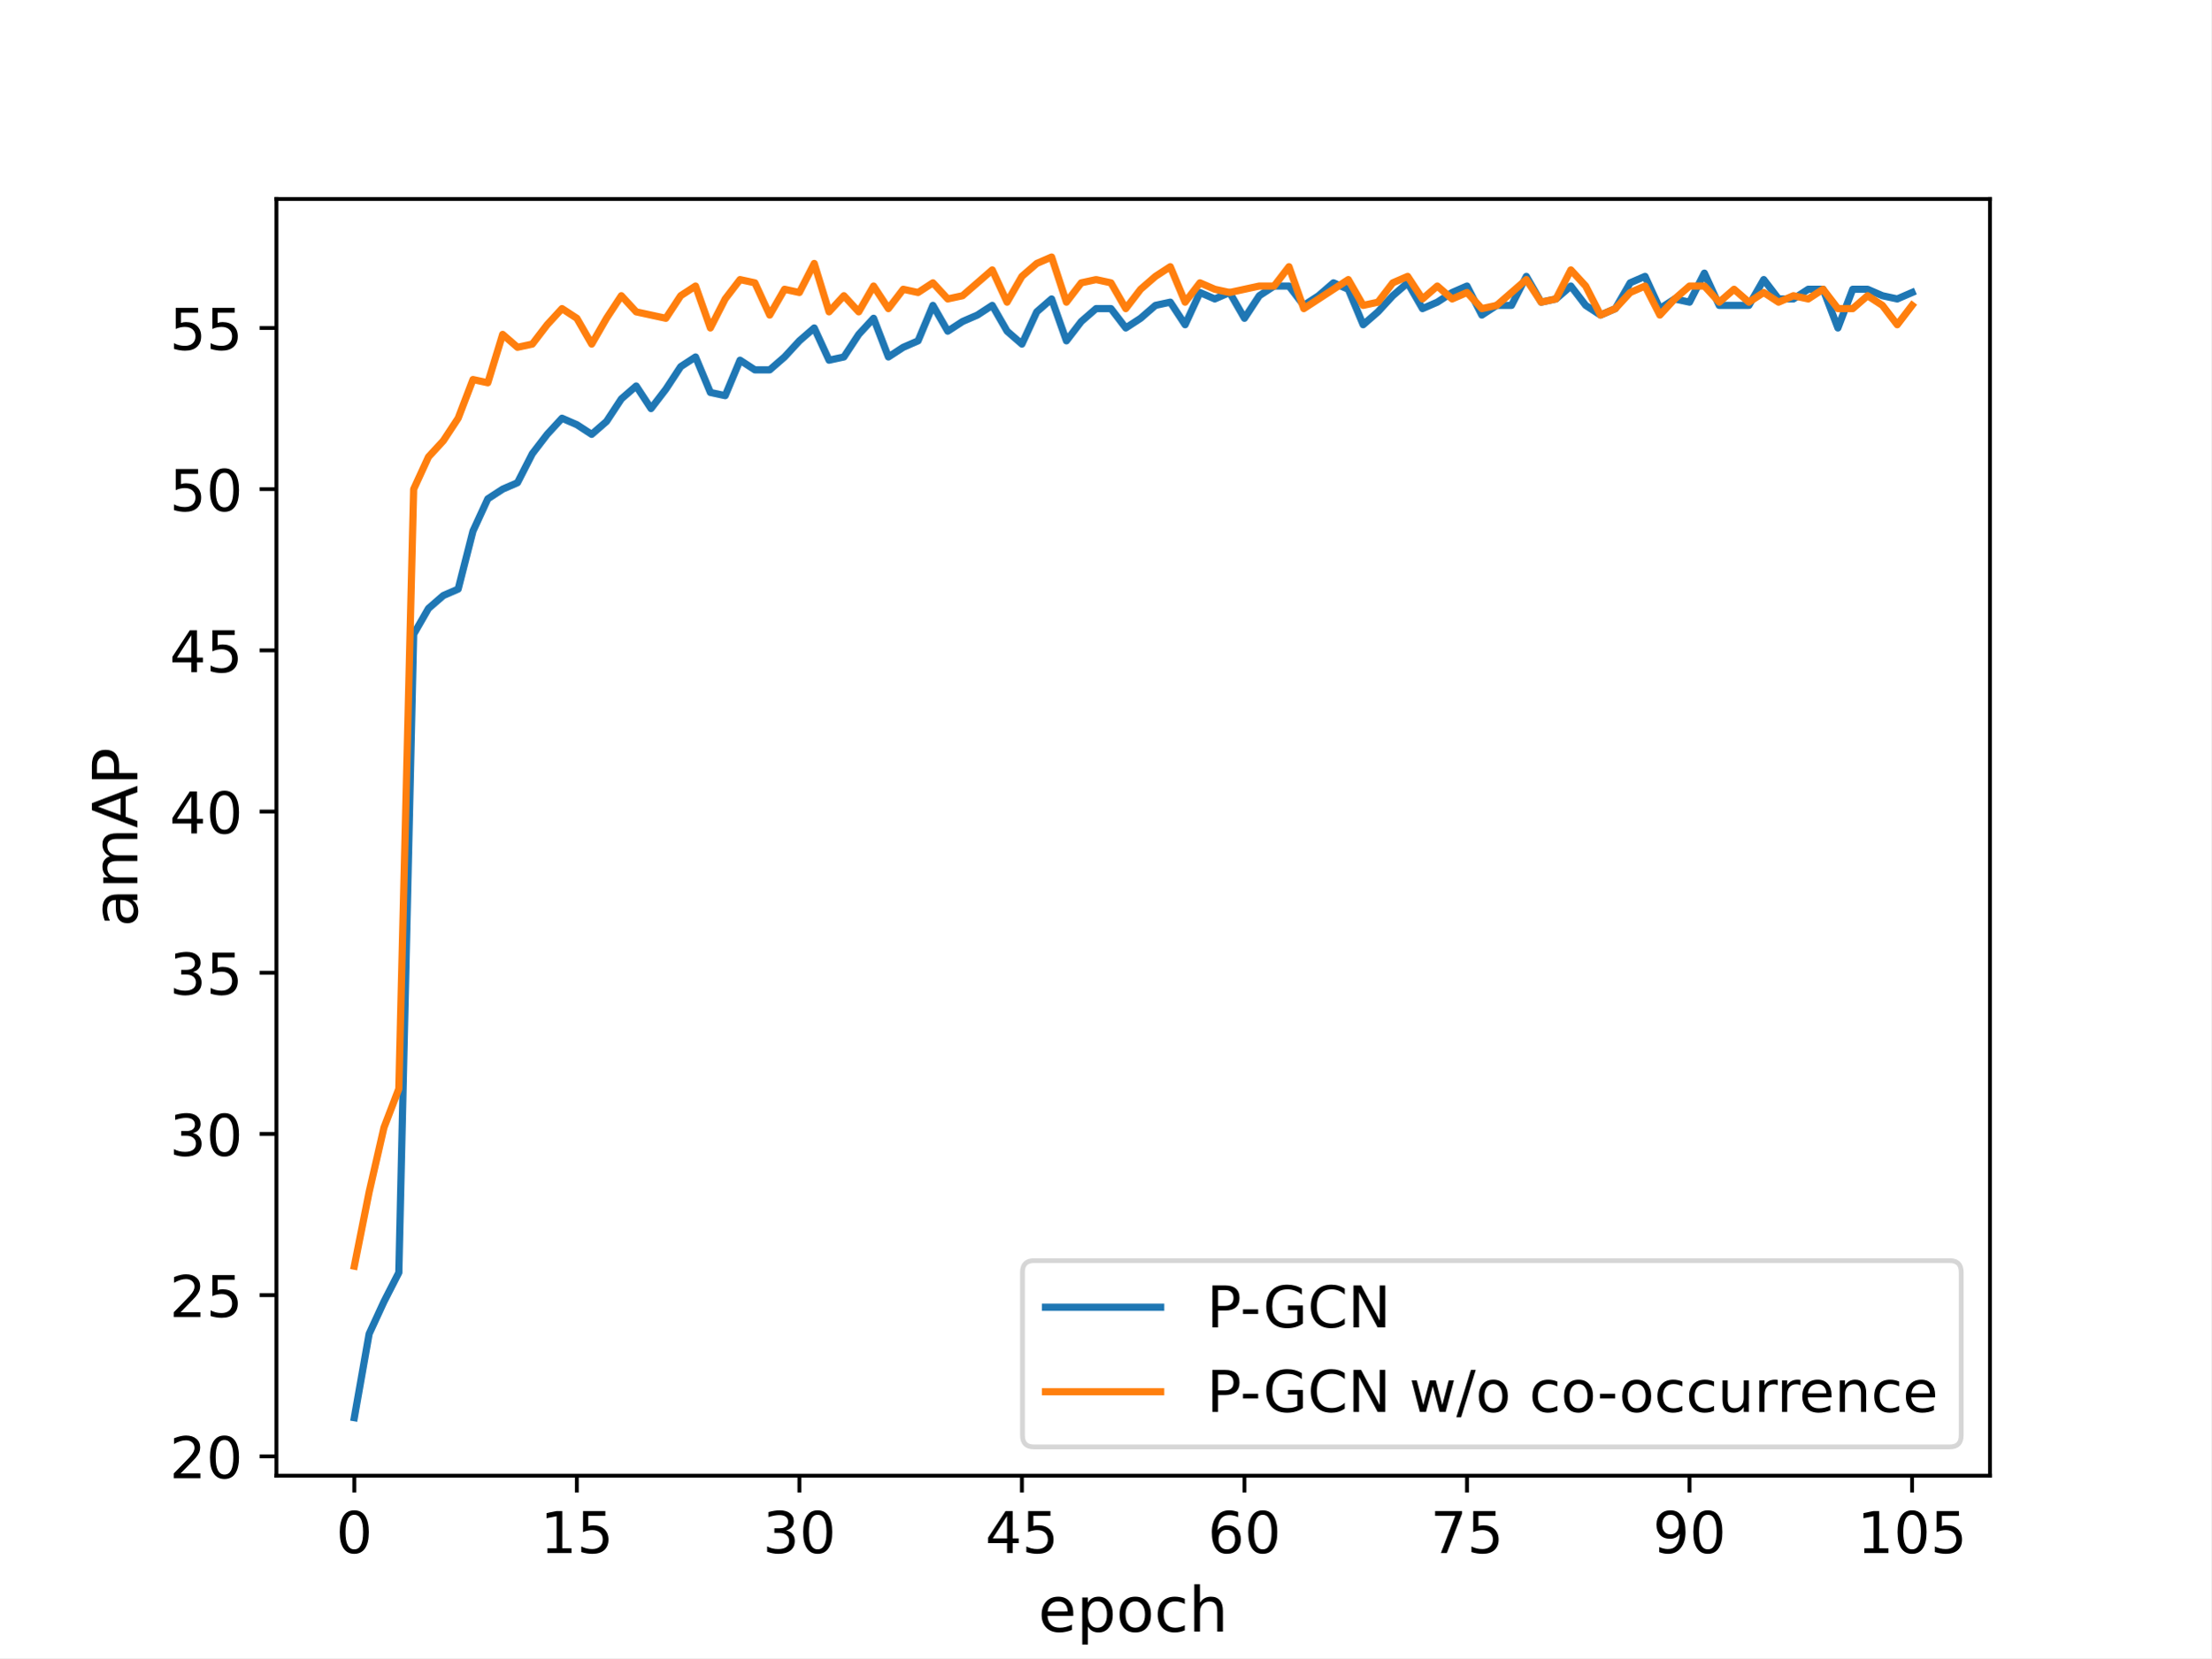
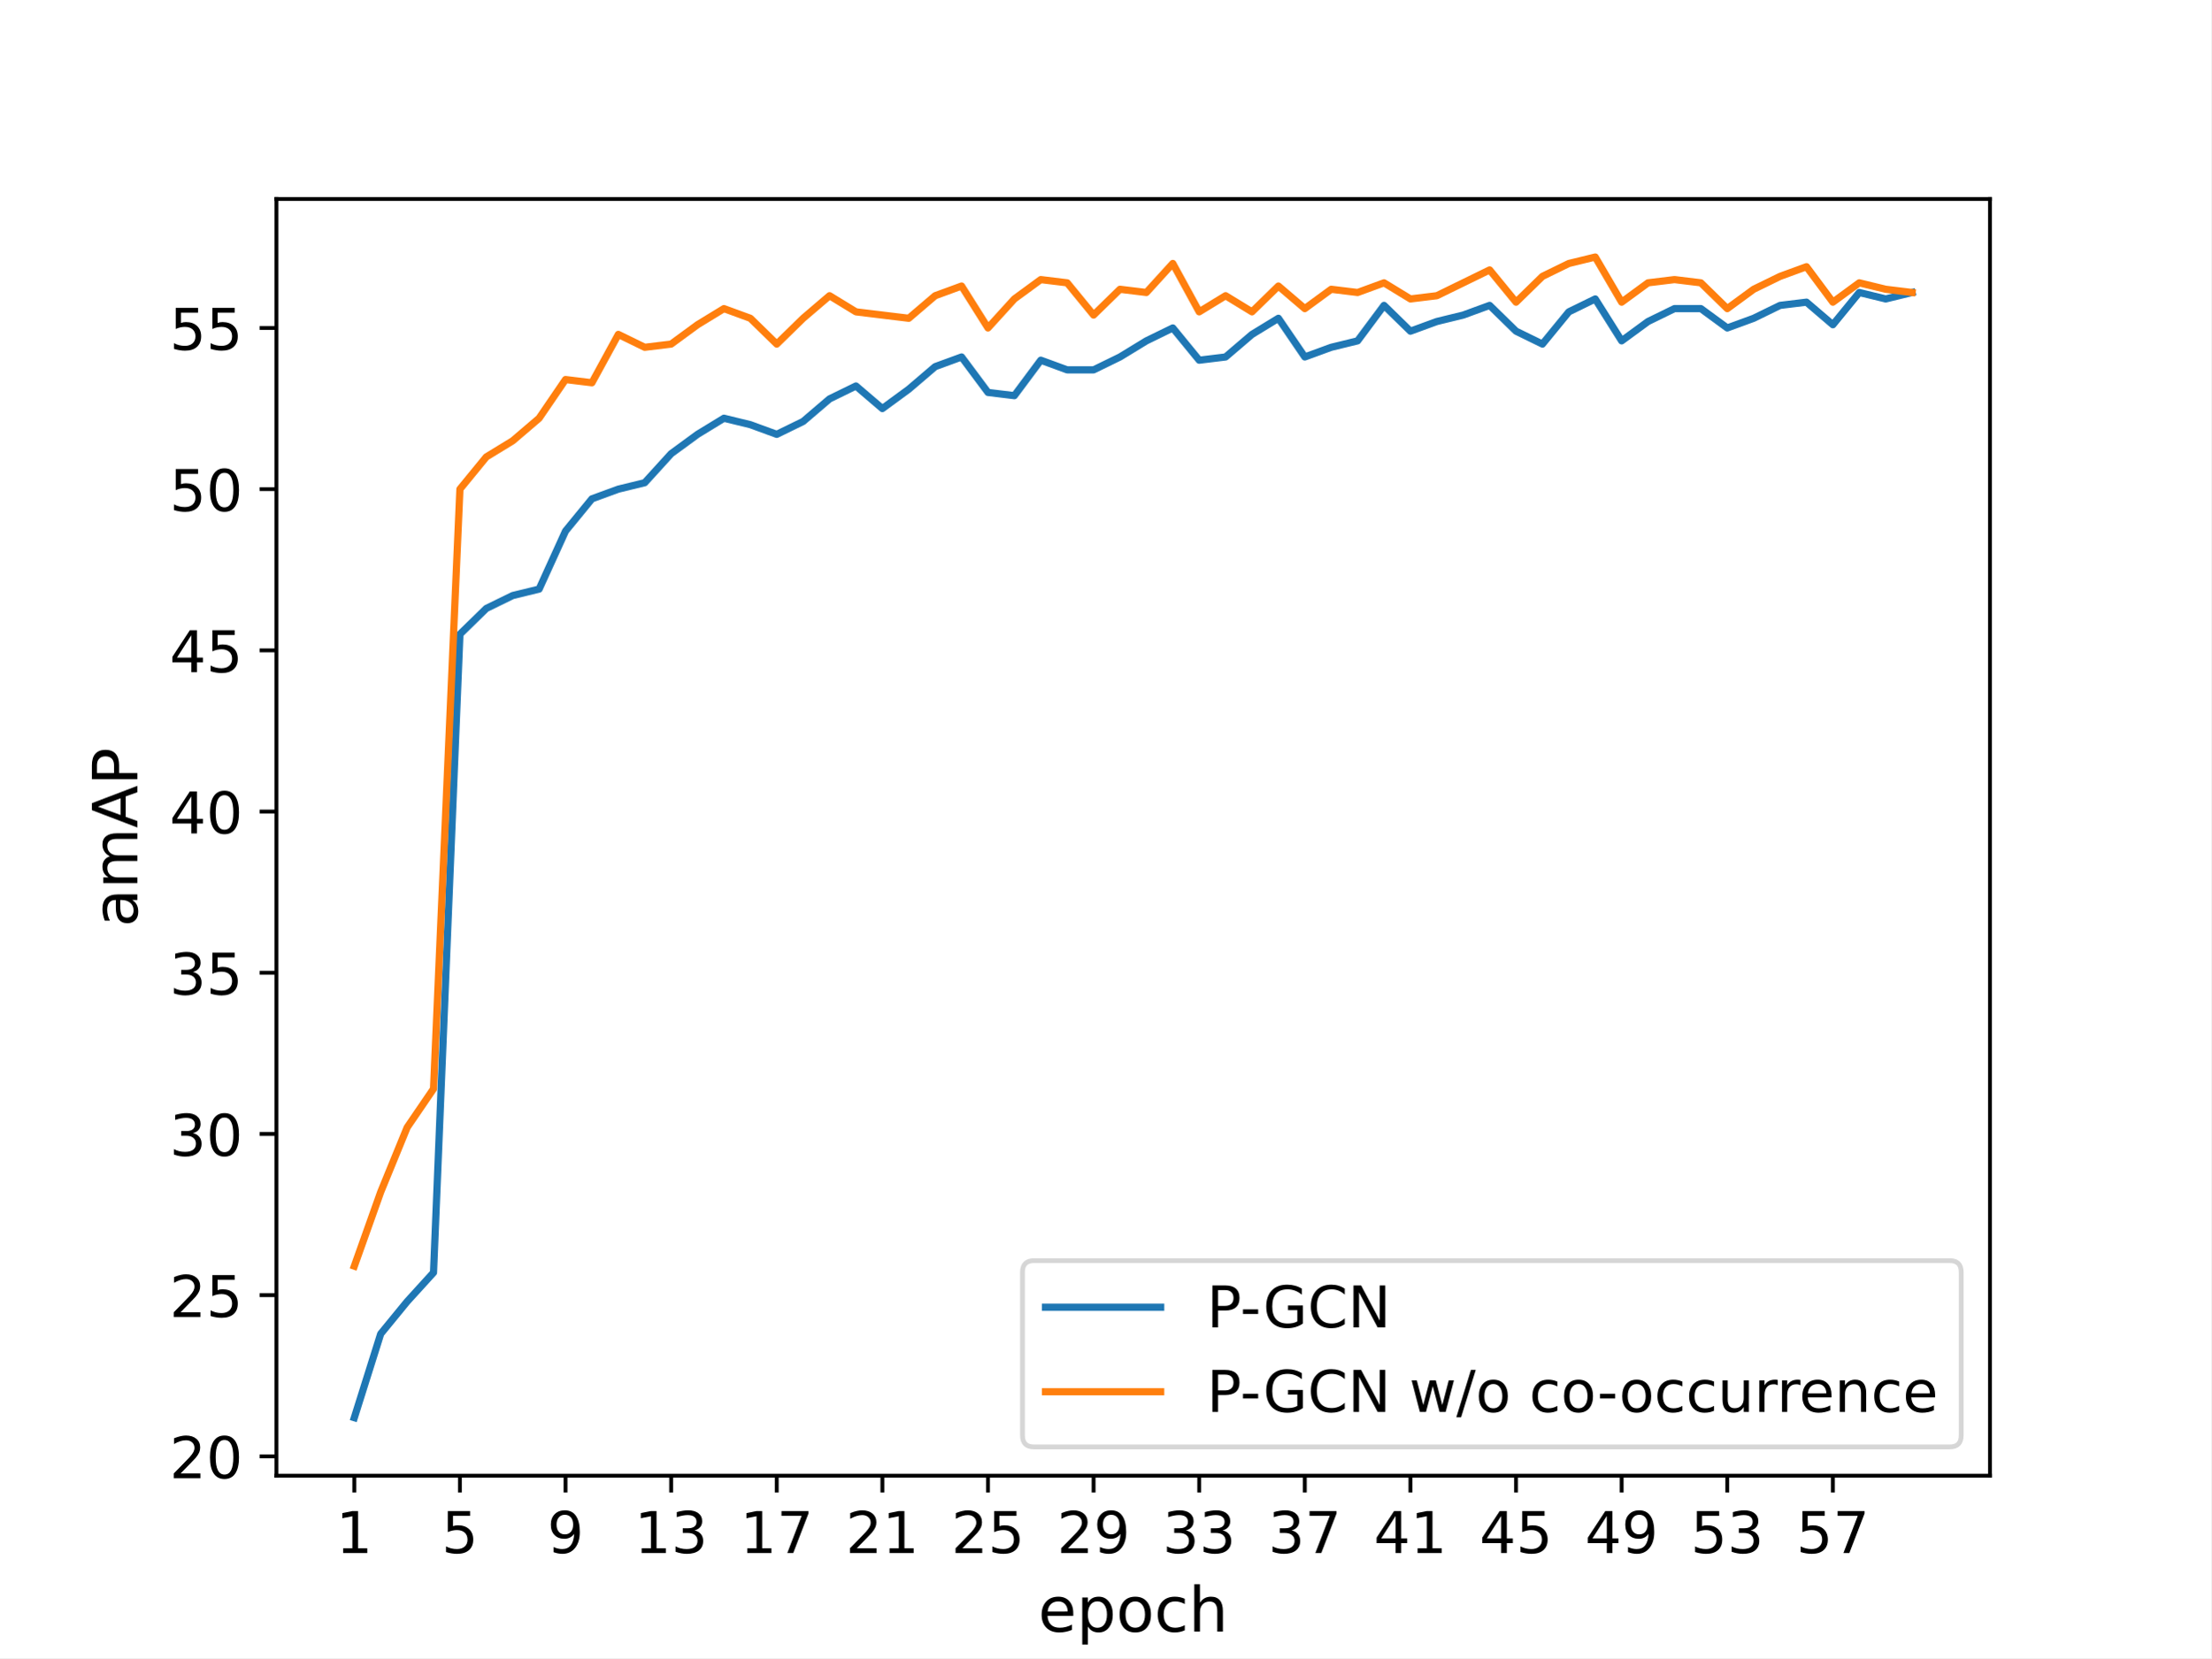
<svg xmlns="http://www.w3.org/2000/svg" xmlns:xlink="http://www.w3.org/1999/xlink" width="460.8pt" height="345.6pt" viewBox="0 0 460.8 345.6" version="1.1">
  <defs>
    <style type="text/css">*{stroke-linejoin: round; stroke-linecap: butt}</style>
  </defs>
  <g id="figure_1">
    <g id="patch_1">
      <path d="M 0 345.6  L 460.8 345.6  L 460.8 0  L 0 0  z " style="fill: #ffffff" />
    </g>
    <g id="axes_1">
      <g id="patch_2">
        <path d="M 57.6 307.584  L 414.72 307.584  L 414.72 41.472  L 57.6 41.472  z " style="fill: #ffffff" />
      </g>
      <g id="matplotlib.axis_1">
        <g id="xtick_1">
          <g id="line2d_1">
            <defs>
-               <path id="m35ed9edb9d" d="M 0 0  L 0 3.5  " style="stroke: #000000; stroke-width: 0.8" />
-             </defs>
-             <g>
-               <use xlink:href="#m35ed9edb9d" x="73.833" y="307.584" style="stroke: #000000; stroke-width: 0.8" />
+               <path id="m3842c074ff" d="M 0 0  L 0 3.5  " style="stroke: #000000; stroke-width: 0.8" />
+             </defs>
+             <g>
+               <use xlink:href="#m3842c074ff" x="73.833" y="307.584" style="stroke: #000000; stroke-width: 0.8" />
            </g>
          </g>
          <g id="text_1">
            <g transform="translate(70.01523 323.7021) scale(0.12 -0.12)">
              <defs>
-                 <path id="DejaVuSans-30" d="M 2034 4250  Q 1547 4250 1301 3770  Q 1056 3291 1056 2328  Q 1056 1369 1301 889  Q 1547 409 2034 409  Q 2525 409 2770 889  Q 3016 1369 3016 2328  Q 3016 3291 2770 3770  Q 2525 4250 2034 4250  z M 2034 4750  Q 2819 4750 3233 4129  Q 3647 3509 3647 2328  Q 3647 1150 3233 529  Q 2819 -91 2034 -91  Q 1250 -91 836 529  Q 422 1150 422 2328  Q 422 3509 836 4129  Q 1250 4750 2034 4750  z " transform="scale(0.015625)" />
-               </defs>
-               <use xlink:href="#DejaVuSans-30" />
+                 <path id="DejaVuSans-31" d="M 794 531  L 1825 531  L 1825 4091  L 703 3866  L 703 4441  L 1819 4666  L 2450 4666  L 2450 531  L 3481 531  L 3481 0  L 794 0  L 794 531  z " transform="scale(0.015625)" />
+               </defs>
+               <use xlink:href="#DejaVuSans-31" />
            </g>
          </g>
        </g>
        <g id="xtick_2">
          <g id="line2d_2">
            <g>
-               <use xlink:href="#m35ed9edb9d" x="120.212" y="307.584" style="stroke: #000000; stroke-width: 0.8" />
+               <use xlink:href="#m3842c074ff" x="95.843" y="307.584" style="stroke: #000000; stroke-width: 0.8" />
            </g>
          </g>
          <g id="text_2">
-             <g transform="translate(112.5769 323.7021) scale(0.12 -0.12)">
-               <defs>
-                 <path id="DejaVuSans-31" d="M 794 531  L 1825 531  L 1825 4091  L 703 3866  L 703 4441  L 1819 4666  L 2450 4666  L 2450 531  L 3481 531  L 3481 0  L 794 0  L 794 531  z " transform="scale(0.015625)" />
+             <g transform="translate(92.02571 323.7021) scale(0.12 -0.12)">
+               <defs>
                <path id="DejaVuSans-35" d="M 691 4666  L 3169 4666  L 3169 4134  L 1269 4134  L 1269 2991  Q 1406 3038 1543 3061  Q 1681 3084 1819 3084  Q 2600 3084 3056 2656  Q 3513 2228 3513 1497  Q 3513 744 3044 326  Q 2575 -91 1722 -91  Q 1428 -91 1123 -41  Q 819 9 494 109  L 494 744  Q 775 591 1075 516  Q 1375 441 1709 441  Q 2250 441 2565 725  Q 2881 1009 2881 1497  Q 2881 1984 2565 2268  Q 2250 2553 1709 2553  Q 1456 2553 1204 2497  Q 953 2441 691 2322  L 691 4666  z " transform="scale(0.015625)" />
              </defs>
-               <use xlink:href="#DejaVuSans-31" />
-               <use xlink:href="#DejaVuSans-35" x="63.623" />
+               <use xlink:href="#DejaVuSans-35" />
            </g>
          </g>
        </g>
        <g id="xtick_3">
          <g id="line2d_3">
            <g>
-               <use xlink:href="#m35ed9edb9d" x="166.591" y="307.584" style="stroke: #000000; stroke-width: 0.8" />
+               <use xlink:href="#m3842c074ff" x="117.854" y="307.584" style="stroke: #000000; stroke-width: 0.8" />
            </g>
          </g>
          <g id="text_3">
-             <g transform="translate(158.9562 323.7021) scale(0.12 -0.12)">
-               <defs>
-                 <path id="DejaVuSans-33" d="M 2597 2516  Q 3050 2419 3304 2112  Q 3559 1806 3559 1356  Q 3559 666 3084 287  Q 2609 -91 1734 -91  Q 1441 -91 1130 -33  Q 819 25 488 141  L 488 750  Q 750 597 1062 519  Q 1375 441 1716 441  Q 2309 441 2620 675  Q 2931 909 2931 1356  Q 2931 1769 2642 2001  Q 2353 2234 1838 2234  L 1294 2234  L 1294 2753  L 1863 2753  Q 2328 2753 2575 2939  Q 2822 3125 2822 3475  Q 2822 3834 2567 4026  Q 2313 4219 1838 4219  Q 1578 4219 1281 4162  Q 984 4106 628 3988  L 628 4550  Q 988 4650 1302 4700  Q 1616 4750 1894 4750  Q 2613 4750 3031 4423  Q 3450 4097 3450 3541  Q 3450 3153 3228 2886  Q 3006 2619 2597 2516  z " transform="scale(0.015625)" />
-               </defs>
-               <use xlink:href="#DejaVuSans-33" />
-               <use xlink:href="#DejaVuSans-30" x="63.623" />
+             <g transform="translate(114.0362 323.7021) scale(0.12 -0.12)">
+               <defs>
+                 <path id="DejaVuSans-39" d="M 703 97  L 703 672  Q 941 559 1184 500  Q 1428 441 1663 441  Q 2288 441 2617 861  Q 2947 1281 2994 2138  Q 2813 1869 2534 1725  Q 2256 1581 1919 1581  Q 1219 1581 811 2004  Q 403 2428 403 3163  Q 403 3881 828 4315  Q 1253 4750 1959 4750  Q 2769 4750 3195 4129  Q 3622 3509 3622 2328  Q 3622 1225 3098 567  Q 2575 -91 1691 -91  Q 1453 -91 1209 -44  Q 966 3 703 97  z M 1959 2075  Q 2384 2075 2632 2365  Q 2881 2656 2881 3163  Q 2881 3666 2632 3958  Q 2384 4250 1959 4250  Q 1534 4250 1286 3958  Q 1038 3666 1038 3163  Q 1038 2656 1286 2365  Q 1534 2075 1959 2075  z " transform="scale(0.015625)" />
+               </defs>
+               <use xlink:href="#DejaVuSans-39" />
            </g>
          </g>
        </g>
        <g id="xtick_4">
          <g id="line2d_4">
            <g>
-               <use xlink:href="#m35ed9edb9d" x="212.97" y="307.584" style="stroke: #000000; stroke-width: 0.8" />
+               <use xlink:href="#m3842c074ff" x="139.864" y="307.584" style="stroke: #000000; stroke-width: 0.8" />
            </g>
          </g>
          <g id="text_4">
-             <g transform="translate(205.3354 323.7021) scale(0.12 -0.12)">
-               <defs>
-                 <path id="DejaVuSans-34" d="M 2419 4116  L 825 1625  L 2419 1625  L 2419 4116  z M 2253 4666  L 3047 4666  L 3047 1625  L 3713 1625  L 3713 1100  L 3047 1100  L 3047 0  L 2419 0  L 2419 1100  L 313 1100  L 313 1709  L 2253 4666  z " transform="scale(0.015625)" />
-               </defs>
-               <use xlink:href="#DejaVuSans-34" />
-               <use xlink:href="#DejaVuSans-35" x="63.623" />
+             <g transform="translate(132.2292 323.7021) scale(0.12 -0.12)">
+               <defs>
+                 <path id="DejaVuSans-33" d="M 2597 2516  Q 3050 2419 3304 2112  Q 3559 1806 3559 1356  Q 3559 666 3084 287  Q 2609 -91 1734 -91  Q 1441 -91 1130 -33  Q 819 25 488 141  L 488 750  Q 750 597 1062 519  Q 1375 441 1716 441  Q 2309 441 2620 675  Q 2931 909 2931 1356  Q 2931 1769 2642 2001  Q 2353 2234 1838 2234  L 1294 2234  L 1294 2753  L 1863 2753  Q 2328 2753 2575 2939  Q 2822 3125 2822 3475  Q 2822 3834 2567 4026  Q 2313 4219 1838 4219  Q 1578 4219 1281 4162  Q 984 4106 628 3988  L 628 4550  Q 988 4650 1302 4700  Q 1616 4750 1894 4750  Q 2613 4750 3031 4423  Q 3450 4097 3450 3541  Q 3450 3153 3228 2886  Q 3006 2619 2597 2516  z " transform="scale(0.015625)" />
+               </defs>
+               <use xlink:href="#DejaVuSans-31" />
+               <use xlink:href="#DejaVuSans-33" x="63.623" />
            </g>
          </g>
        </g>
        <g id="xtick_5">
          <g id="line2d_5">
            <g>
-               <use xlink:href="#m35ed9edb9d" x="259.35" y="307.584" style="stroke: #000000; stroke-width: 0.8" />
+               <use xlink:href="#m3842c074ff" x="161.875" y="307.584" style="stroke: #000000; stroke-width: 0.8" />
            </g>
          </g>
          <g id="text_5">
-             <g transform="translate(251.7146 323.7021) scale(0.12 -0.12)">
-               <defs>
-                 <path id="DejaVuSans-36" d="M 2113 2584  Q 1688 2584 1439 2293  Q 1191 2003 1191 1497  Q 1191 994 1439 701  Q 1688 409 2113 409  Q 2538 409 2786 701  Q 3034 994 3034 1497  Q 3034 2003 2786 2293  Q 2538 2584 2113 2584  z M 3366 4563  L 3366 3988  Q 3128 4100 2886 4159  Q 2644 4219 2406 4219  Q 1781 4219 1451 3797  Q 1122 3375 1075 2522  Q 1259 2794 1537 2939  Q 1816 3084 2150 3084  Q 2853 3084 3261 2657  Q 3669 2231 3669 1497  Q 3669 778 3244 343  Q 2819 -91 2113 -91  Q 1303 -91 875 529  Q 447 1150 447 2328  Q 447 3434 972 4092  Q 1497 4750 2381 4750  Q 2619 4750 2861 4703  Q 3103 4656 3366 4563  z " transform="scale(0.015625)" />
-               </defs>
-               <use xlink:href="#DejaVuSans-36" />
-               <use xlink:href="#DejaVuSans-30" x="63.623" />
+             <g transform="translate(154.2396 323.7021) scale(0.12 -0.12)">
+               <defs>
+                 <path id="DejaVuSans-37" d="M 525 4666  L 3525 4666  L 3525 4397  L 1831 0  L 1172 0  L 2766 4134  L 525 4134  L 525 4666  z " transform="scale(0.015625)" />
+               </defs>
+               <use xlink:href="#DejaVuSans-31" />
+               <use xlink:href="#DejaVuSans-37" x="63.623" />
            </g>
          </g>
        </g>
        <g id="xtick_6">
          <g id="line2d_6">
            <g>
-               <use xlink:href="#m35ed9edb9d" x="305.729" y="307.584" style="stroke: #000000; stroke-width: 0.8" />
+               <use xlink:href="#m3842c074ff" x="183.885" y="307.584" style="stroke: #000000; stroke-width: 0.8" />
            </g>
          </g>
          <g id="text_6">
-             <g transform="translate(298.0938 323.7021) scale(0.12 -0.12)">
-               <defs>
-                 <path id="DejaVuSans-37" d="M 525 4666  L 3525 4666  L 3525 4397  L 1831 0  L 1172 0  L 2766 4134  L 525 4134  L 525 4666  z " transform="scale(0.015625)" />
-               </defs>
-               <use xlink:href="#DejaVuSans-37" />
-               <use xlink:href="#DejaVuSans-35" x="63.623" />
+             <g transform="translate(176.2501 323.7021) scale(0.12 -0.12)">
+               <defs>
+                 <path id="DejaVuSans-32" d="M 1228 531  L 3431 531  L 3431 0  L 469 0  L 469 531  Q 828 903 1448 1529  Q 2069 2156 2228 2338  Q 2531 2678 2651 2914  Q 2772 3150 2772 3378  Q 2772 3750 2511 3984  Q 2250 4219 1831 4219  Q 1534 4219 1204 4116  Q 875 4013 500 3803  L 500 4441  Q 881 4594 1212 4672  Q 1544 4750 1819 4750  Q 2544 4750 2975 4387  Q 3406 4025 3406 3419  Q 3406 3131 3298 2873  Q 3191 2616 2906 2266  Q 2828 2175 2409 1742  Q 1991 1309 1228 531  z " transform="scale(0.015625)" />
+               </defs>
+               <use xlink:href="#DejaVuSans-32" />
+               <use xlink:href="#DejaVuSans-31" x="63.623" />
            </g>
          </g>
        </g>
        <g id="xtick_7">
          <g id="line2d_7">
            <g>
-               <use xlink:href="#m35ed9edb9d" x="352.108" y="307.584" style="stroke: #000000; stroke-width: 0.8" />
+               <use xlink:href="#m3842c074ff" x="205.896" y="307.584" style="stroke: #000000; stroke-width: 0.8" />
            </g>
          </g>
          <g id="text_7">
-             <g transform="translate(344.4731 323.7021) scale(0.12 -0.12)">
-               <defs>
-                 <path id="DejaVuSans-39" d="M 703 97  L 703 672  Q 941 559 1184 500  Q 1428 441 1663 441  Q 2288 441 2617 861  Q 2947 1281 2994 2138  Q 2813 1869 2534 1725  Q 2256 1581 1919 1581  Q 1219 1581 811 2004  Q 403 2428 403 3163  Q 403 3881 828 4315  Q 1253 4750 1959 4750  Q 2769 4750 3195 4129  Q 3622 3509 3622 2328  Q 3622 1225 3098 567  Q 2575 -91 1691 -91  Q 1453 -91 1209 -44  Q 966 3 703 97  z M 1959 2075  Q 2384 2075 2632 2365  Q 2881 2656 2881 3163  Q 2881 3666 2632 3958  Q 2384 4250 1959 4250  Q 1534 4250 1286 3958  Q 1038 3666 1038 3163  Q 1038 2656 1286 2365  Q 1534 2075 1959 2075  z " transform="scale(0.015625)" />
-               </defs>
-               <use xlink:href="#DejaVuSans-39" />
-               <use xlink:href="#DejaVuSans-30" x="63.623" />
+             <g transform="translate(198.2606 323.7021) scale(0.12 -0.12)">
+               <use xlink:href="#DejaVuSans-32" />
+               <use xlink:href="#DejaVuSans-35" x="63.623" />
            </g>
          </g>
        </g>
        <g id="xtick_8">
          <g id="line2d_8">
            <g>
-               <use xlink:href="#m35ed9edb9d" x="398.487" y="307.584" style="stroke: #000000; stroke-width: 0.8" />
+               <use xlink:href="#m3842c074ff" x="227.906" y="307.584" style="stroke: #000000; stroke-width: 0.8" />
            </g>
          </g>
          <g id="text_8">
-             <g transform="translate(387.0348 323.7021) scale(0.12 -0.12)">
-               <use xlink:href="#DejaVuSans-31" />
-               <use xlink:href="#DejaVuSans-30" x="63.623" />
-               <use xlink:href="#DejaVuSans-35" x="127.246" />
-             </g>
-           </g>
-         </g>
-         <g id="text_9">
+             <g transform="translate(220.2711 323.7021) scale(0.12 -0.12)">
+               <use xlink:href="#DejaVuSans-32" />
+               <use xlink:href="#DejaVuSans-39" x="63.623" />
+             </g>
+           </g>
+         </g>
+         <g id="xtick_9">
+           <g id="line2d_9">
+             <g>
+               <use xlink:href="#m3842c074ff" x="249.917" y="307.584" style="stroke: #000000; stroke-width: 0.8" />
+             </g>
+           </g>
+           <g id="text_9">
+             <g transform="translate(242.2815 323.7021) scale(0.12 -0.12)">
+               <use xlink:href="#DejaVuSans-33" />
+               <use xlink:href="#DejaVuSans-33" x="63.623" />
+             </g>
+           </g>
+         </g>
+         <g id="xtick_10">
+           <g id="line2d_10">
+             <g>
+               <use xlink:href="#m3842c074ff" x="271.927" y="307.584" style="stroke: #000000; stroke-width: 0.8" />
+             </g>
+           </g>
+           <g id="text_10">
+             <g transform="translate(264.292 323.7021) scale(0.12 -0.12)">
+               <use xlink:href="#DejaVuSans-33" />
+               <use xlink:href="#DejaVuSans-37" x="63.623" />
+             </g>
+           </g>
+         </g>
+         <g id="xtick_11">
+           <g id="line2d_11">
+             <g>
+               <use xlink:href="#m3842c074ff" x="293.938" y="307.584" style="stroke: #000000; stroke-width: 0.8" />
+             </g>
+           </g>
+           <g id="text_11">
+             <g transform="translate(286.3025 323.7021) scale(0.12 -0.12)">
+               <defs>
+                 <path id="DejaVuSans-34" d="M 2419 4116  L 825 1625  L 2419 1625  L 2419 4116  z M 2253 4666  L 3047 4666  L 3047 1625  L 3713 1625  L 3713 1100  L 3047 1100  L 3047 0  L 2419 0  L 2419 1100  L 313 1100  L 313 1709  L 2253 4666  z " transform="scale(0.015625)" />
+               </defs>
+               <use xlink:href="#DejaVuSans-34" />
+               <use xlink:href="#DejaVuSans-31" x="63.623" />
+             </g>
+           </g>
+         </g>
+         <g id="xtick_12">
+           <g id="line2d_12">
+             <g>
+               <use xlink:href="#m3842c074ff" x="315.948" y="307.584" style="stroke: #000000; stroke-width: 0.8" />
+             </g>
+           </g>
+           <g id="text_12">
+             <g transform="translate(308.313 323.7021) scale(0.12 -0.12)">
+               <use xlink:href="#DejaVuSans-34" />
+               <use xlink:href="#DejaVuSans-35" x="63.623" />
+             </g>
+           </g>
+         </g>
+         <g id="xtick_13">
+           <g id="line2d_13">
+             <g>
+               <use xlink:href="#m3842c074ff" x="337.958" y="307.584" style="stroke: #000000; stroke-width: 0.8" />
+             </g>
+           </g>
+           <g id="text_13">
+             <g transform="translate(330.3235 323.7021) scale(0.12 -0.12)">
+               <use xlink:href="#DejaVuSans-34" />
+               <use xlink:href="#DejaVuSans-39" x="63.623" />
+             </g>
+           </g>
+         </g>
+         <g id="xtick_14">
+           <g id="line2d_14">
+             <g>
+               <use xlink:href="#m3842c074ff" x="359.969" y="307.584" style="stroke: #000000; stroke-width: 0.8" />
+             </g>
+           </g>
+           <g id="text_14">
+             <g transform="translate(352.3339 323.7021) scale(0.12 -0.12)">
+               <use xlink:href="#DejaVuSans-35" />
+               <use xlink:href="#DejaVuSans-33" x="63.623" />
+             </g>
+           </g>
+         </g>
+         <g id="xtick_15">
+           <g id="line2d_15">
+             <g>
+               <use xlink:href="#m3842c074ff" x="381.979" y="307.584" style="stroke: #000000; stroke-width: 0.8" />
+             </g>
+           </g>
+           <g id="text_15">
+             <g transform="translate(374.3444 323.7021) scale(0.12 -0.12)">
+               <use xlink:href="#DejaVuSans-35" />
+               <use xlink:href="#DejaVuSans-37" x="63.623" />
+             </g>
+           </g>
+         </g>
+         <g id="text_16">
          <g transform="translate(216.3634 340.0757) scale(0.13 -0.13)">
            <defs>
              <path id="DejaVuSans-65" d="M 3597 1894  L 3597 1613  L 953 1613  Q 991 1019 1311 708  Q 1631 397 2203 397  Q 2534 397 2845 478  Q 3156 559 3463 722  L 3463 178  Q 3153 47 2828 -22  Q 2503 -91 2169 -91  Q 1331 -91 842 396  Q 353 884 353 1716  Q 353 2575 817 3079  Q 1281 3584 2069 3584  Q 2775 3584 3186 3129  Q 3597 2675 3597 1894  z M 3022 2063  Q 3016 2534 2758 2815  Q 2500 3097 2075 3097  Q 1594 3097 1305 2825  Q 1016 2553 972 2059  L 3022 2063  z " transform="scale(0.015625)" />
              <path id="DejaVuSans-70" d="M 1159 525  L 1159 -1331  L 581 -1331  L 581 3500  L 1159 3500  L 1159 2969  Q 1341 3281 1617 3432  Q 1894 3584 2278 3584  Q 2916 3584 3314 3078  Q 3713 2572 3713 1747  Q 3713 922 3314 415  Q 2916 -91 2278 -91  Q 1894 -91 1617 61  Q 1341 213 1159 525  z M 3116 1747  Q 3116 2381 2855 2742  Q 2594 3103 2138 3103  Q 1681 3103 1420 2742  Q 1159 2381 1159 1747  Q 1159 1113 1420 752  Q 1681 391 2138 391  Q 2594 391 2855 752  Q 3116 1113 3116 1747  z " transform="scale(0.015625)" />
              <path id="DejaVuSans-6f" d="M 1959 3097  Q 1497 3097 1228 2736  Q 959 2375 959 1747  Q 959 1119 1226 758  Q 1494 397 1959 397  Q 2419 397 2687 759  Q 2956 1122 2956 1747  Q 2956 2369 2687 2733  Q 2419 3097 1959 3097  z M 1959 3584  Q 2709 3584 3137 3096  Q 3566 2609 3566 1747  Q 3566 888 3137 398  Q 2709 -91 1959 -91  Q 1206 -91 779 398  Q 353 888 353 1747  Q 353 2609 779 3096  Q 1206 3584 1959 3584  z " transform="scale(0.015625)" />
              <path id="DejaVuSans-63" d="M 3122 3366  L 3122 2828  Q 2878 2963 2633 3030  Q 2388 3097 2138 3097  Q 1578 3097 1268 2742  Q 959 2388 959 1747  Q 959 1106 1268 751  Q 1578 397 2138 397  Q 2388 397 2633 464  Q 2878 531 3122 666  L 3122 134  Q 2881 22 2623 -34  Q 2366 -91 2075 -91  Q 1284 -91 818 406  Q 353 903 353 1747  Q 353 2603 823 3093  Q 1294 3584 2113 3584  Q 2378 3584 2631 3529  Q 2884 3475 3122 3366  z " transform="scale(0.015625)" />
              <path id="DejaVuSans-68" d="M 3513 2113  L 3513 0  L 2938 0  L 2938 2094  Q 2938 2591 2744 2837  Q 2550 3084 2163 3084  Q 1697 3084 1428 2787  Q 1159 2491 1159 1978  L 1159 0  L 581 0  L 581 4863  L 1159 4863  L 1159 2956  Q 1366 3272 1645 3428  Q 1925 3584 2291 3584  Q 2894 3584 3203 3211  Q 3513 2838 3513 2113  z " transform="scale(0.015625)" />
            </defs>
            <use xlink:href="#DejaVuSans-65" />
            <use xlink:href="#DejaVuSans-70" x="61.523" />
            <use xlink:href="#DejaVuSans-6f" x="125" />
            <use xlink:href="#DejaVuSans-63" x="186.182" />
            <use xlink:href="#DejaVuSans-68" x="241.162" />
          </g>
        </g>
      </g>
      <g id="matplotlib.axis_2">
        <g id="ytick_1">
-           <g id="line2d_9">
-             <defs>
-               <path id="m5f4d3e0085" d="M 0 0  L -3.5 0  " style="stroke: #000000; stroke-width: 0.8" />
-             </defs>
-             <g>
-               <use xlink:href="#m5f4d3e0085" x="57.6" y="303.552" style="stroke: #000000; stroke-width: 0.8" />
-             </g>
-           </g>
-           <g id="text_10">
+           <g id="line2d_16">
+             <defs>
+               <path id="mddc56398ce" d="M 0 0  L -3.5 0  " style="stroke: #000000; stroke-width: 0.8" />
+             </defs>
+             <g>
+               <use xlink:href="#mddc56398ce" x="57.6" y="303.552" style="stroke: #000000; stroke-width: 0.8" />
+             </g>
+           </g>
+           <g id="text_17">
            <g transform="translate(35.33 308.1111) scale(0.12 -0.12)">
              <defs>
-                 <path id="DejaVuSans-32" d="M 1228 531  L 3431 531  L 3431 0  L 469 0  L 469 531  Q 828 903 1448 1529  Q 2069 2156 2228 2338  Q 2531 2678 2651 2914  Q 2772 3150 2772 3378  Q 2772 3750 2511 3984  Q 2250 4219 1831 4219  Q 1534 4219 1204 4116  Q 875 4013 500 3803  L 500 4441  Q 881 4594 1212 4672  Q 1544 4750 1819 4750  Q 2544 4750 2975 4387  Q 3406 4025 3406 3419  Q 3406 3131 3298 2873  Q 3191 2616 2906 2266  Q 2828 2175 2409 1742  Q 1991 1309 1228 531  z " transform="scale(0.015625)" />
+                 <path id="DejaVuSans-30" d="M 2034 4250  Q 1547 4250 1301 3770  Q 1056 3291 1056 2328  Q 1056 1369 1301 889  Q 1547 409 2034 409  Q 2525 409 2770 889  Q 3016 1369 3016 2328  Q 3016 3291 2770 3770  Q 2525 4250 2034 4250  z M 2034 4750  Q 2819 4750 3233 4129  Q 3647 3509 3647 2328  Q 3647 1150 3233 529  Q 2819 -91 2034 -91  Q 1250 -91 836 529  Q 422 1150 422 2328  Q 422 3509 836 4129  Q 1250 4750 2034 4750  z " transform="scale(0.015625)" />
              </defs>
              <use xlink:href="#DejaVuSans-32" />
              <use xlink:href="#DejaVuSans-30" x="63.623" />
            </g>
          </g>
        </g>
        <g id="ytick_2">
-           <g id="line2d_10">
-             <g>
-               <use xlink:href="#m5f4d3e0085" x="57.6" y="269.952" style="stroke: #000000; stroke-width: 0.8" />
-             </g>
-           </g>
-           <g id="text_11">
+           <g id="line2d_17">
+             <g>
+               <use xlink:href="#mddc56398ce" x="57.6" y="269.952" style="stroke: #000000; stroke-width: 0.8" />
+             </g>
+           </g>
+           <g id="text_18">
            <g transform="translate(35.33 274.5111) scale(0.12 -0.12)">
              <use xlink:href="#DejaVuSans-32" />
              <use xlink:href="#DejaVuSans-35" x="63.623" />
            </g>
          </g>
        </g>
        <g id="ytick_3">
-           <g id="line2d_11">
-             <g>
-               <use xlink:href="#m5f4d3e0085" x="57.6" y="236.352" style="stroke: #000000; stroke-width: 0.8" />
-             </g>
-           </g>
-           <g id="text_12">
+           <g id="line2d_18">
+             <g>
+               <use xlink:href="#mddc56398ce" x="57.6" y="236.352" style="stroke: #000000; stroke-width: 0.8" />
+             </g>
+           </g>
+           <g id="text_19">
            <g transform="translate(35.33 240.9111) scale(0.12 -0.12)">
              <use xlink:href="#DejaVuSans-33" />
              <use xlink:href="#DejaVuSans-30" x="63.623" />
            </g>
          </g>
        </g>
        <g id="ytick_4">
-           <g id="line2d_12">
-             <g>
-               <use xlink:href="#m5f4d3e0085" x="57.6" y="202.752" style="stroke: #000000; stroke-width: 0.8" />
-             </g>
-           </g>
-           <g id="text_13">
+           <g id="line2d_19">
+             <g>
+               <use xlink:href="#mddc56398ce" x="57.6" y="202.752" style="stroke: #000000; stroke-width: 0.8" />
+             </g>
+           </g>
+           <g id="text_20">
            <g transform="translate(35.33 207.3111) scale(0.12 -0.12)">
              <use xlink:href="#DejaVuSans-33" />
              <use xlink:href="#DejaVuSans-35" x="63.623" />
            </g>
          </g>
        </g>
        <g id="ytick_5">
-           <g id="line2d_13">
-             <g>
-               <use xlink:href="#m5f4d3e0085" x="57.6" y="169.152" style="stroke: #000000; stroke-width: 0.8" />
-             </g>
-           </g>
-           <g id="text_14">
+           <g id="line2d_20">
+             <g>
+               <use xlink:href="#mddc56398ce" x="57.6" y="169.152" style="stroke: #000000; stroke-width: 0.8" />
+             </g>
+           </g>
+           <g id="text_21">
            <g transform="translate(35.33 173.7111) scale(0.12 -0.12)">
              <use xlink:href="#DejaVuSans-34" />
              <use xlink:href="#DejaVuSans-30" x="63.623" />
            </g>
          </g>
        </g>
        <g id="ytick_6">
-           <g id="line2d_14">
-             <g>
-               <use xlink:href="#m5f4d3e0085" x="57.6" y="135.552" style="stroke: #000000; stroke-width: 0.8" />
-             </g>
-           </g>
-           <g id="text_15">
+           <g id="line2d_21">
+             <g>
+               <use xlink:href="#mddc56398ce" x="57.6" y="135.552" style="stroke: #000000; stroke-width: 0.8" />
+             </g>
+           </g>
+           <g id="text_22">
            <g transform="translate(35.33 140.1111) scale(0.12 -0.12)">
              <use xlink:href="#DejaVuSans-34" />
              <use xlink:href="#DejaVuSans-35" x="63.623" />
            </g>
          </g>
        </g>
        <g id="ytick_7">
-           <g id="line2d_15">
-             <g>
-               <use xlink:href="#m5f4d3e0085" x="57.6" y="101.952" style="stroke: #000000; stroke-width: 0.8" />
-             </g>
-           </g>
-           <g id="text_16">
+           <g id="line2d_22">
+             <g>
+               <use xlink:href="#mddc56398ce" x="57.6" y="101.952" style="stroke: #000000; stroke-width: 0.8" />
+             </g>
+           </g>
+           <g id="text_23">
            <g transform="translate(35.33 106.5111) scale(0.12 -0.12)">
              <use xlink:href="#DejaVuSans-35" />
              <use xlink:href="#DejaVuSans-30" x="63.623" />
            </g>
          </g>
        </g>
        <g id="ytick_8">
-           <g id="line2d_16">
-             <g>
-               <use xlink:href="#m5f4d3e0085" x="57.6" y="68.352" style="stroke: #000000; stroke-width: 0.8" />
-             </g>
-           </g>
-           <g id="text_17">
+           <g id="line2d_23">
+             <g>
+               <use xlink:href="#mddc56398ce" x="57.6" y="68.352" style="stroke: #000000; stroke-width: 0.8" />
+             </g>
+           </g>
+           <g id="text_24">
            <g transform="translate(35.33 72.91106) scale(0.12 -0.12)">
              <use xlink:href="#DejaVuSans-35" />
              <use xlink:href="#DejaVuSans-35" x="63.623" />
            </g>
          </g>
        </g>
-         <g id="text_18">
+         <g id="text_25">
          <g transform="translate(28.62641 193.2084) rotate(-90) scale(0.13 -0.13)">
            <defs>
              <path id="DejaVuSans-61" d="M 2194 1759  Q 1497 1759 1228 1600  Q 959 1441 959 1056  Q 959 750 1161 570  Q 1363 391 1709 391  Q 2188 391 2477 730  Q 2766 1069 2766 1631  L 2766 1759  L 2194 1759  z M 3341 1997  L 3341 0  L 2766 0  L 2766 531  Q 2569 213 2275 61  Q 1981 -91 1556 -91  Q 1019 -91 701 211  Q 384 513 384 1019  Q 384 1609 779 1909  Q 1175 2209 1959 2209  L 2766 2209  L 2766 2266  Q 2766 2663 2505 2880  Q 2244 3097 1772 3097  Q 1472 3097 1187 3025  Q 903 2953 641 2809  L 641 3341  Q 956 3463 1253 3523  Q 1550 3584 1831 3584  Q 2591 3584 2966 3190  Q 3341 2797 3341 1997  z " transform="scale(0.015625)" />
              <path id="DejaVuSans-6d" d="M 3328 2828  Q 3544 3216 3844 3400  Q 4144 3584 4550 3584  Q 5097 3584 5394 3201  Q 5691 2819 5691 2113  L 5691 0  L 5113 0  L 5113 2094  Q 5113 2597 4934 2840  Q 4756 3084 4391 3084  Q 3944 3084 3684 2787  Q 3425 2491 3425 1978  L 3425 0  L 2847 0  L 2847 2094  Q 2847 2600 2669 2842  Q 2491 3084 2119 3084  Q 1678 3084 1418 2786  Q 1159 2488 1159 1978  L 1159 0  L 581 0  L 581 3500  L 1159 3500  L 1159 2956  Q 1356 3278 1631 3431  Q 1906 3584 2284 3584  Q 2666 3584 2933 3390  Q 3200 3197 3328 2828  z " transform="scale(0.015625)" />
              <path id="DejaVuSans-41" d="M 2188 4044  L 1331 1722  L 3047 1722  L 2188 4044  z M 1831 4666  L 2547 4666  L 4325 0  L 3669 0  L 3244 1197  L 1141 1197  L 716 0  L 50 0  L 1831 4666  z " transform="scale(0.015625)" />
              <path id="DejaVuSans-50" d="M 1259 4147  L 1259 2394  L 2053 2394  Q 2494 2394 2734 2622  Q 2975 2850 2975 3272  Q 2975 3691 2734 3919  Q 2494 4147 2053 4147  L 1259 4147  z M 628 4666  L 2053 4666  Q 2838 4666 3239 4311  Q 3641 3956 3641 3272  Q 3641 2581 3239 2228  Q 2838 1875 2053 1875  L 1259 1875  L 1259 0  L 628 0  L 628 4666  z " transform="scale(0.015625)" />
            </defs>
            <use xlink:href="#DejaVuSans-61" />
            <use xlink:href="#DejaVuSans-6d" x="61.279" />
            <use xlink:href="#DejaVuSans-41" x="158.691" />
            <use xlink:href="#DejaVuSans-50" x="227.1" />
          </g>
        </g>
      </g>
-       <g id="line2d_17">
-         <path d="M 73.833 295.488  L 76.925 278.016  L 80.017 271.296  L 83.109 265.248  L 86.201 132.192  L 89.292 126.816  L 92.384 124.128  L 95.476 122.784  L 98.568 110.688  L 101.66 103.968  L 104.752 101.952  L 107.844 100.608  L 110.936 94.56  L 114.028 90.528  L 117.12 87.168  L 120.212 88.512  L 123.304 90.528  L 126.396 87.84  L 129.488 83.136  L 132.58 80.448  L 135.672 85.152  L 138.764 81.12  L 141.856 76.416  L 144.948 74.4  L 148.039 81.792  L 151.131 82.464  L 154.223 75.072  L 157.315 77.088  L 160.407 77.088  L 163.499 74.4  L 166.591 71.04  L 169.683 68.352  L 172.775 75.072  L 175.867 74.4  L 178.959 69.696  L 182.051 66.336  L 185.143 74.4  L 188.235 72.384  L 191.327 71.04  L 194.419 63.648  L 197.511 69.024  L 200.603 67.008  L 203.695 65.664  L 206.786 63.648  L 209.878 69.024  L 212.97 71.712  L 216.062 64.992  L 219.154 62.304  L 222.246 71.04  L 225.338 67.008  L 228.43 64.32  L 231.522 64.32  L 234.614 68.352  L 237.706 66.336  L 240.798 63.648  L 243.89 62.976  L 246.982 67.68  L 250.074 60.96  L 253.166 62.304  L 256.258 60.96  L 259.35 66.336  L 262.442 61.632  L 265.534 59.616  L 268.625 59.616  L 271.717 63.648  L 274.809 61.632  L 277.901 58.944  L 280.993 60.288  L 284.085 67.68  L 287.177 64.992  L 290.269 61.632  L 293.361 58.944  L 296.453 64.32  L 299.545 62.976  L 302.637 60.96  L 305.729 59.616  L 308.821 65.664  L 311.913 63.648  L 315.005 63.648  L 318.097 57.6  L 321.189 62.976  L 324.281 62.304  L 327.372 59.616  L 330.464 63.648  L 333.556 65.664  L 336.648 64.32  L 339.74 58.944  L 342.832 57.6  L 345.924 64.32  L 349.016 62.304  L 352.108 62.976  L 355.2 56.928  L 358.292 63.648  L 361.384 63.648  L 364.476 63.648  L 367.568 58.272  L 370.66 62.304  L 373.752 62.304  L 376.844 60.288  L 379.936 60.288  L 383.028 68.352  L 386.119 60.288  L 389.211 60.288  L 392.303 61.632  L 395.395 62.304  L 398.487 60.96  " clip-path="url(#p0178d94adc)" style="fill: none; stroke: #1f77b4; stroke-width: 1.5; stroke-linecap: square" />
-       </g>
-       <g id="line2d_18">
-         <path d="M 73.833 263.904  L 76.925 248.448  L 80.017 235.008  L 83.109 226.944  L 86.201 101.952  L 89.292 95.232  L 92.384 91.872  L 95.476 87.168  L 98.568 79.104  L 101.66 79.776  L 104.752 69.696  L 107.844 72.384  L 110.936 71.712  L 114.028 67.68  L 117.12 64.32  L 120.212 66.336  L 123.304 71.712  L 126.396 66.336  L 129.488 61.632  L 132.58 64.992  L 135.672 65.664  L 138.764 66.336  L 141.856 61.632  L 144.948 59.616  L 148.039 68.352  L 151.131 62.304  L 154.223 58.272  L 157.315 58.944  L 160.407 65.664  L 163.499 60.288  L 166.591 60.96  L 169.683 54.912  L 172.775 64.992  L 175.867 61.632  L 178.959 64.992  L 182.051 59.616  L 185.143 64.32  L 188.235 60.288  L 191.327 60.96  L 194.419 58.944  L 197.511 62.304  L 200.603 61.632  L 203.695 58.944  L 206.786 56.256  L 209.878 62.976  L 212.97 57.6  L 216.062 54.912  L 219.154 53.568  L 222.246 62.976  L 225.338 58.944  L 228.43 58.272  L 231.522 58.944  L 234.614 64.32  L 237.706 60.288  L 240.798 57.6  L 243.89 55.584  L 246.982 62.976  L 250.074 58.944  L 253.166 60.288  L 256.258 60.96  L 259.35 60.288  L 262.442 59.616  L 265.534 59.616  L 268.625 55.584  L 271.717 64.32  L 274.809 62.304  L 277.901 60.288  L 280.993 58.272  L 284.085 63.648  L 287.177 62.976  L 290.269 58.944  L 293.361 57.6  L 296.453 62.304  L 299.545 59.616  L 302.637 62.304  L 305.729 60.96  L 308.821 64.32  L 311.913 63.648  L 315.005 60.96  L 318.097 58.272  L 321.189 62.976  L 324.281 62.304  L 327.372 56.256  L 330.464 59.616  L 333.556 65.664  L 336.648 64.32  L 339.74 60.96  L 342.832 59.616  L 345.924 65.664  L 349.016 62.304  L 352.108 59.616  L 355.2 59.616  L 358.292 62.976  L 361.384 60.288  L 364.476 62.976  L 367.568 60.96  L 370.66 62.976  L 373.752 61.632  L 376.844 62.304  L 379.936 60.288  L 383.028 64.32  L 386.119 64.32  L 389.211 61.632  L 392.303 63.648  L 395.395 67.68  L 398.487 63.648  " clip-path="url(#p0178d94adc)" style="fill: none; stroke: #ff7f0e; stroke-width: 1.5; stroke-linecap: square" />
+       <g id="line2d_24">
+         <path d="M 73.833 295.488  L 79.335 278.016  L 84.838 271.296  L 90.341 265.248  L 95.843 132.192  L 101.346 126.816  L 106.848 124.128  L 112.351 122.784  L 117.854 110.688  L 123.356 103.968  L 128.859 101.952  L 134.362 100.608  L 139.864 94.56  L 145.367 90.528  L 150.869 87.168  L 156.372 88.512  L 161.875 90.528  L 167.377 87.84  L 172.88 83.136  L 178.382 80.448  L 183.885 85.152  L 189.388 81.12  L 194.89 76.416  L 200.393 74.4  L 205.896 81.792  L 211.398 82.464  L 216.901 75.072  L 222.403 77.088  L 227.906 77.088  L 233.409 74.4  L 238.911 71.04  L 244.414 68.352  L 249.917 75.072  L 255.419 74.4  L 260.922 69.696  L 266.424 66.336  L 271.927 74.4  L 277.43 72.384  L 282.932 71.04  L 288.435 63.648  L 293.938 69.024  L 299.44 67.008  L 304.943 65.664  L 310.445 63.648  L 315.948 69.024  L 321.451 71.712  L 326.953 64.992  L 332.456 62.304  L 337.958 71.04  L 343.461 67.008  L 348.964 64.32  L 354.466 64.32  L 359.969 68.352  L 365.472 66.336  L 370.974 63.648  L 376.477 62.976  L 381.979 67.68  L 387.482 60.96  L 392.985 62.304  L 398.487 60.96  " clip-path="url(#p8f84e59495)" style="fill: none; stroke: #1f77b4; stroke-width: 1.5; stroke-linecap: square" />
+       </g>
+       <g id="line2d_25">
+         <path d="M 73.833 263.904  L 79.335 248.448  L 84.838 235.008  L 90.341 226.944  L 95.843 101.952  L 101.346 95.232  L 106.848 91.872  L 112.351 87.168  L 117.854 79.104  L 123.356 79.776  L 128.859 69.696  L 134.362 72.384  L 139.864 71.712  L 145.367 67.68  L 150.869 64.32  L 156.372 66.336  L 161.875 71.712  L 167.377 66.336  L 172.88 61.632  L 178.382 64.992  L 183.885 65.664  L 189.388 66.336  L 194.89 61.632  L 200.393 59.616  L 205.896 68.352  L 211.398 62.304  L 216.901 58.272  L 222.403 58.944  L 227.906 65.664  L 233.409 60.288  L 238.911 60.96  L 244.414 54.912  L 249.917 64.992  L 255.419 61.632  L 260.922 64.992  L 266.424 59.616  L 271.927 64.32  L 277.43 60.288  L 282.932 60.96  L 288.435 58.944  L 293.938 62.304  L 299.44 61.632  L 304.943 58.944  L 310.445 56.256  L 315.948 62.976  L 321.451 57.6  L 326.953 54.912  L 332.456 53.568  L 337.958 62.976  L 343.461 58.944  L 348.964 58.272  L 354.466 58.944  L 359.969 64.32  L 365.472 60.288  L 370.974 57.6  L 376.477 55.584  L 381.979 62.976  L 387.482 58.944  L 392.985 60.288  L 398.487 60.96  " clip-path="url(#p8f84e59495)" style="fill: none; stroke: #ff7f0e; stroke-width: 1.5; stroke-linecap: square" />
      </g>
      <g id="patch_3">
        <path d="M 57.6 307.584  L 57.6 41.472  " style="fill: none; stroke: #000000; stroke-width: 0.8; stroke-linejoin: miter; stroke-linecap: square" />
      </g>
      <g id="patch_4">
        <path d="M 414.72 307.584  L 414.72 41.472  " style="fill: none; stroke: #000000; stroke-width: 0.8; stroke-linejoin: miter; stroke-linecap: square" />
      </g>
      <g id="patch_5">
        <path d="M 57.6 307.584  L 414.72 307.584  " style="fill: none; stroke: #000000; stroke-width: 0.8; stroke-linejoin: miter; stroke-linecap: square" />
      </g>
      <g id="patch_6">
        <path d="M 57.6 41.472  L 414.72 41.472  " style="fill: none; stroke: #000000; stroke-width: 0.8; stroke-linejoin: miter; stroke-linecap: square" />
      </g>
      <g id="legend_1">
        <g id="patch_7">
          <path d="M 215.488 301.584  L 406.32 301.584  Q 408.72 301.584 408.72 299.184  L 408.72 265.156  Q 408.72 262.757 406.32 262.757  L 215.488 262.757  Q 213.088 262.757 213.088 265.156  L 213.088 299.184  Q 213.088 301.584 215.488 301.584  z " style="fill: #ffffff; opacity: 0.8; stroke: #cccccc; stroke-linejoin: miter" />
        </g>
-         <g id="line2d_19">
+         <g id="line2d_26">
          <path d="M 217.888 272.475  L 229.888 272.475  L 241.888 272.475  " style="fill: none; stroke: #1f77b4; stroke-width: 1.5; stroke-linecap: square" />
        </g>
-         <g id="text_19">
+         <g id="text_26">
          <g transform="translate(251.4881 276.6746) scale(0.12 -0.12)">
            <defs>
              <path id="DejaVuSans-2d" d="M 313 2009  L 1997 2009  L 1997 1497  L 313 1497  L 313 2009  z " transform="scale(0.015625)" />
              <path id="DejaVuSans-47" d="M 3809 666  L 3809 1919  L 2778 1919  L 2778 2438  L 4434 2438  L 4434 434  Q 4069 175 3628 42  Q 3188 -91 2688 -91  Q 1594 -91 976 548  Q 359 1188 359 2328  Q 359 3472 976 4111  Q 1594 4750 2688 4750  Q 3144 4750 3555 4637  Q 3966 4525 4313 4306  L 4313 3634  Q 3963 3931 3569 4081  Q 3175 4231 2741 4231  Q 1884 4231 1454 3753  Q 1025 3275 1025 2328  Q 1025 1384 1454 906  Q 1884 428 2741 428  Q 3075 428 3337 486  Q 3600 544 3809 666  z " transform="scale(0.015625)" />
              <path id="DejaVuSans-43" d="M 4122 4306  L 4122 3641  Q 3803 3938 3442 4084  Q 3081 4231 2675 4231  Q 1875 4231 1450 3742  Q 1025 3253 1025 2328  Q 1025 1406 1450 917  Q 1875 428 2675 428  Q 3081 428 3442 575  Q 3803 722 4122 1019  L 4122 359  Q 3791 134 3420 21  Q 3050 -91 2638 -91  Q 1578 -91 968 557  Q 359 1206 359 2328  Q 359 3453 968 4101  Q 1578 4750 2638 4750  Q 3056 4750 3426 4639  Q 3797 4528 4122 4306  z " transform="scale(0.015625)" />
              <path id="DejaVuSans-4e" d="M 628 4666  L 1478 4666  L 3547 763  L 3547 4666  L 4159 4666  L 4159 0  L 3309 0  L 1241 3903  L 1241 0  L 628 0  L 628 4666  z " transform="scale(0.015625)" />
            </defs>
            <use xlink:href="#DejaVuSans-50" />
            <use xlink:href="#DejaVuSans-2d" x="58.053" />
            <use xlink:href="#DejaVuSans-47" x="97.762" />
            <use xlink:href="#DejaVuSans-43" x="175.252" />
            <use xlink:href="#DejaVuSans-4e" x="245.076" />
          </g>
        </g>
-         <g id="line2d_20">
+         <g id="line2d_27">
          <path d="M 217.888 290.088  L 229.888 290.088  L 241.888 290.088  " style="fill: none; stroke: #ff7f0e; stroke-width: 1.5; stroke-linecap: square" />
        </g>
-         <g id="text_20">
+         <g id="text_27">
          <g transform="translate(251.4881 294.2884) scale(0.12 -0.12)">
            <defs>
              <path id="DejaVuSans-20" transform="scale(0.015625)" />
              <path id="DejaVuSans-77" d="M 269 3500  L 844 3500  L 1563 769  L 2278 3500  L 2956 3500  L 3675 769  L 4391 3500  L 4966 3500  L 4050 0  L 3372 0  L 2619 2869  L 1863 0  L 1184 0  L 269 3500  z " transform="scale(0.015625)" />
              <path id="DejaVuSans-2f" d="M 1625 4666  L 2156 4666  L 531 -594  L 0 -594  L 1625 4666  z " transform="scale(0.015625)" />
              <path id="DejaVuSans-75" d="M 544 1381  L 544 3500  L 1119 3500  L 1119 1403  Q 1119 906 1312 657  Q 1506 409 1894 409  Q 2359 409 2629 706  Q 2900 1003 2900 1516  L 2900 3500  L 3475 3500  L 3475 0  L 2900 0  L 2900 538  Q 2691 219 2414 64  Q 2138 -91 1772 -91  Q 1169 -91 856 284  Q 544 659 544 1381  z M 1991 3584  L 1991 3584  z " transform="scale(0.015625)" />
              <path id="DejaVuSans-72" d="M 2631 2963  Q 2534 3019 2420 3045  Q 2306 3072 2169 3072  Q 1681 3072 1420 2755  Q 1159 2438 1159 1844  L 1159 0  L 581 0  L 581 3500  L 1159 3500  L 1159 2956  Q 1341 3275 1631 3429  Q 1922 3584 2338 3584  Q 2397 3584 2469 3576  Q 2541 3569 2628 3553  L 2631 2963  z " transform="scale(0.015625)" />
              <path id="DejaVuSans-6e" d="M 3513 2113  L 3513 0  L 2938 0  L 2938 2094  Q 2938 2591 2744 2837  Q 2550 3084 2163 3084  Q 1697 3084 1428 2787  Q 1159 2491 1159 1978  L 1159 0  L 581 0  L 581 3500  L 1159 3500  L 1159 2956  Q 1366 3272 1645 3428  Q 1925 3584 2291 3584  Q 2894 3584 3203 3211  Q 3513 2838 3513 2113  z " transform="scale(0.015625)" />
            </defs>
            <use xlink:href="#DejaVuSans-50" />
            <use xlink:href="#DejaVuSans-2d" x="58.053" />
            <use xlink:href="#DejaVuSans-47" x="97.762" />
            <use xlink:href="#DejaVuSans-43" x="175.252" />
            <use xlink:href="#DejaVuSans-4e" x="245.076" />
            <use xlink:href="#DejaVuSans-20" x="319.881" />
            <use xlink:href="#DejaVuSans-77" x="351.668" />
            <use xlink:href="#DejaVuSans-2f" x="433.455" />
            <use xlink:href="#DejaVuSans-6f" x="467.146" />
            <use xlink:href="#DejaVuSans-20" x="528.328" />
            <use xlink:href="#DejaVuSans-63" x="560.115" />
            <use xlink:href="#DejaVuSans-6f" x="615.096" />
            <use xlink:href="#DejaVuSans-2d" x="678.152" />
            <use xlink:href="#DejaVuSans-6f" x="716.111" />
            <use xlink:href="#DejaVuSans-63" x="777.293" />
            <use xlink:href="#DejaVuSans-63" x="832.273" />
            <use xlink:href="#DejaVuSans-75" x="887.254" />
            <use xlink:href="#DejaVuSans-72" x="950.633" />
            <use xlink:href="#DejaVuSans-72" x="989.996" />
            <use xlink:href="#DejaVuSans-65" x="1028.859" />
            <use xlink:href="#DejaVuSans-6e" x="1090.383" />
            <use xlink:href="#DejaVuSans-63" x="1153.762" />
            <use xlink:href="#DejaVuSans-65" x="1208.742" />
          </g>
        </g>
      </g>
    </g>
  </g>
  <defs>
-     <clipPath id="p0178d94adc">
+     <clipPath id="p8f84e59495">
      <rect x="57.6" y="41.472" width="357.12" height="266.112" />
    </clipPath>
  </defs>
</svg>
